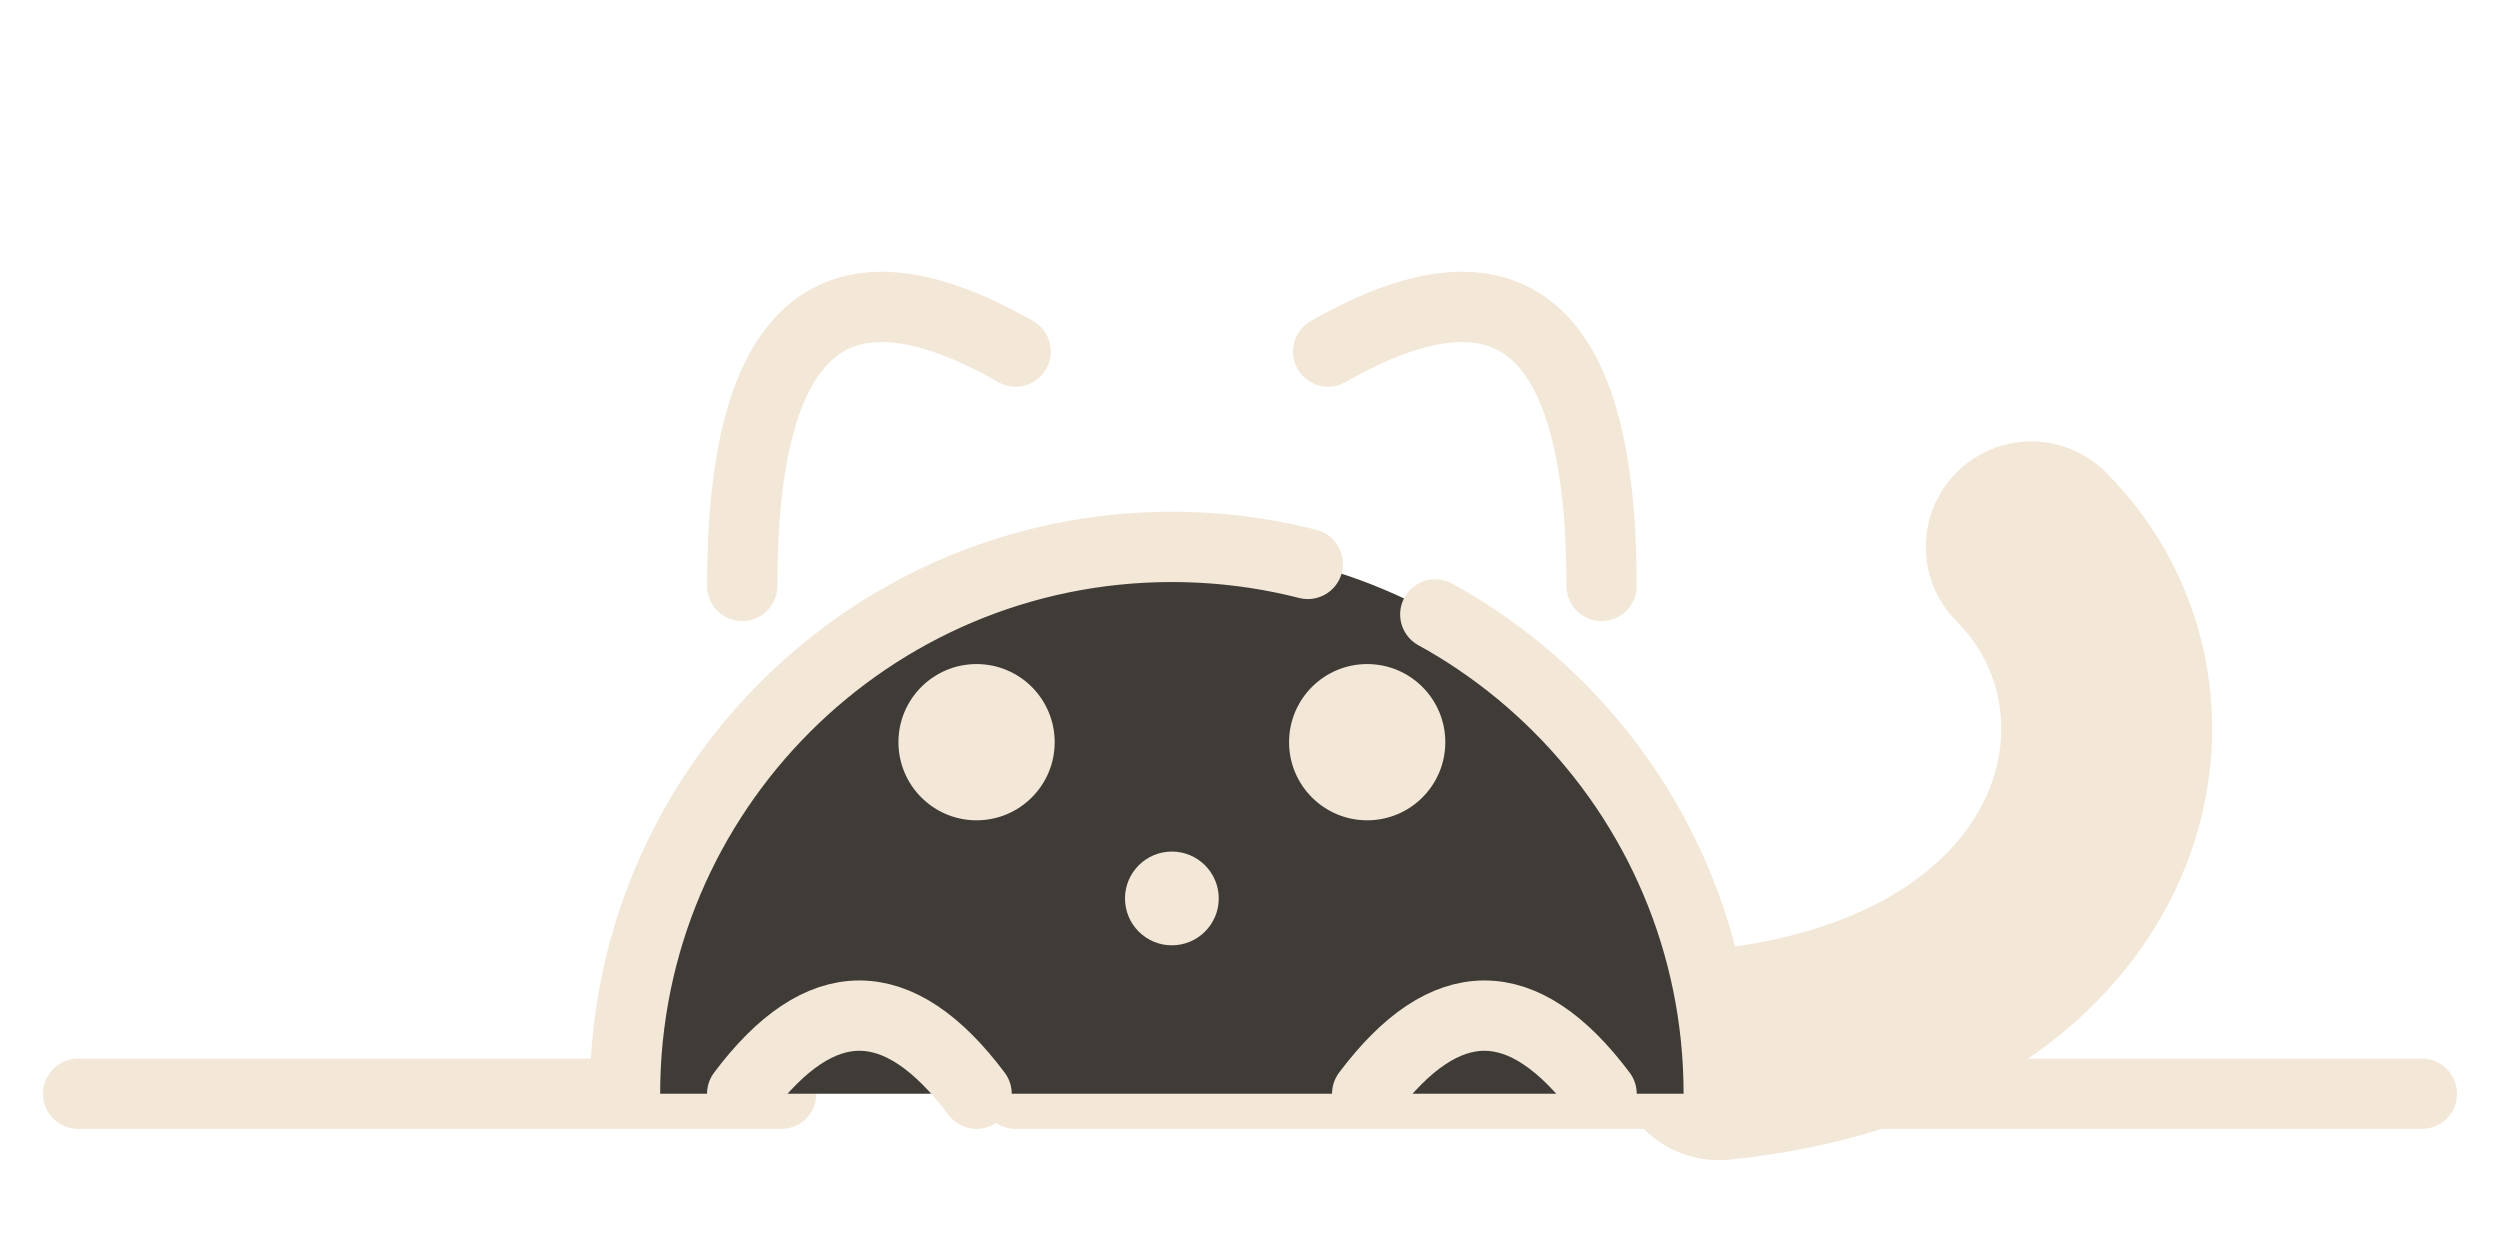
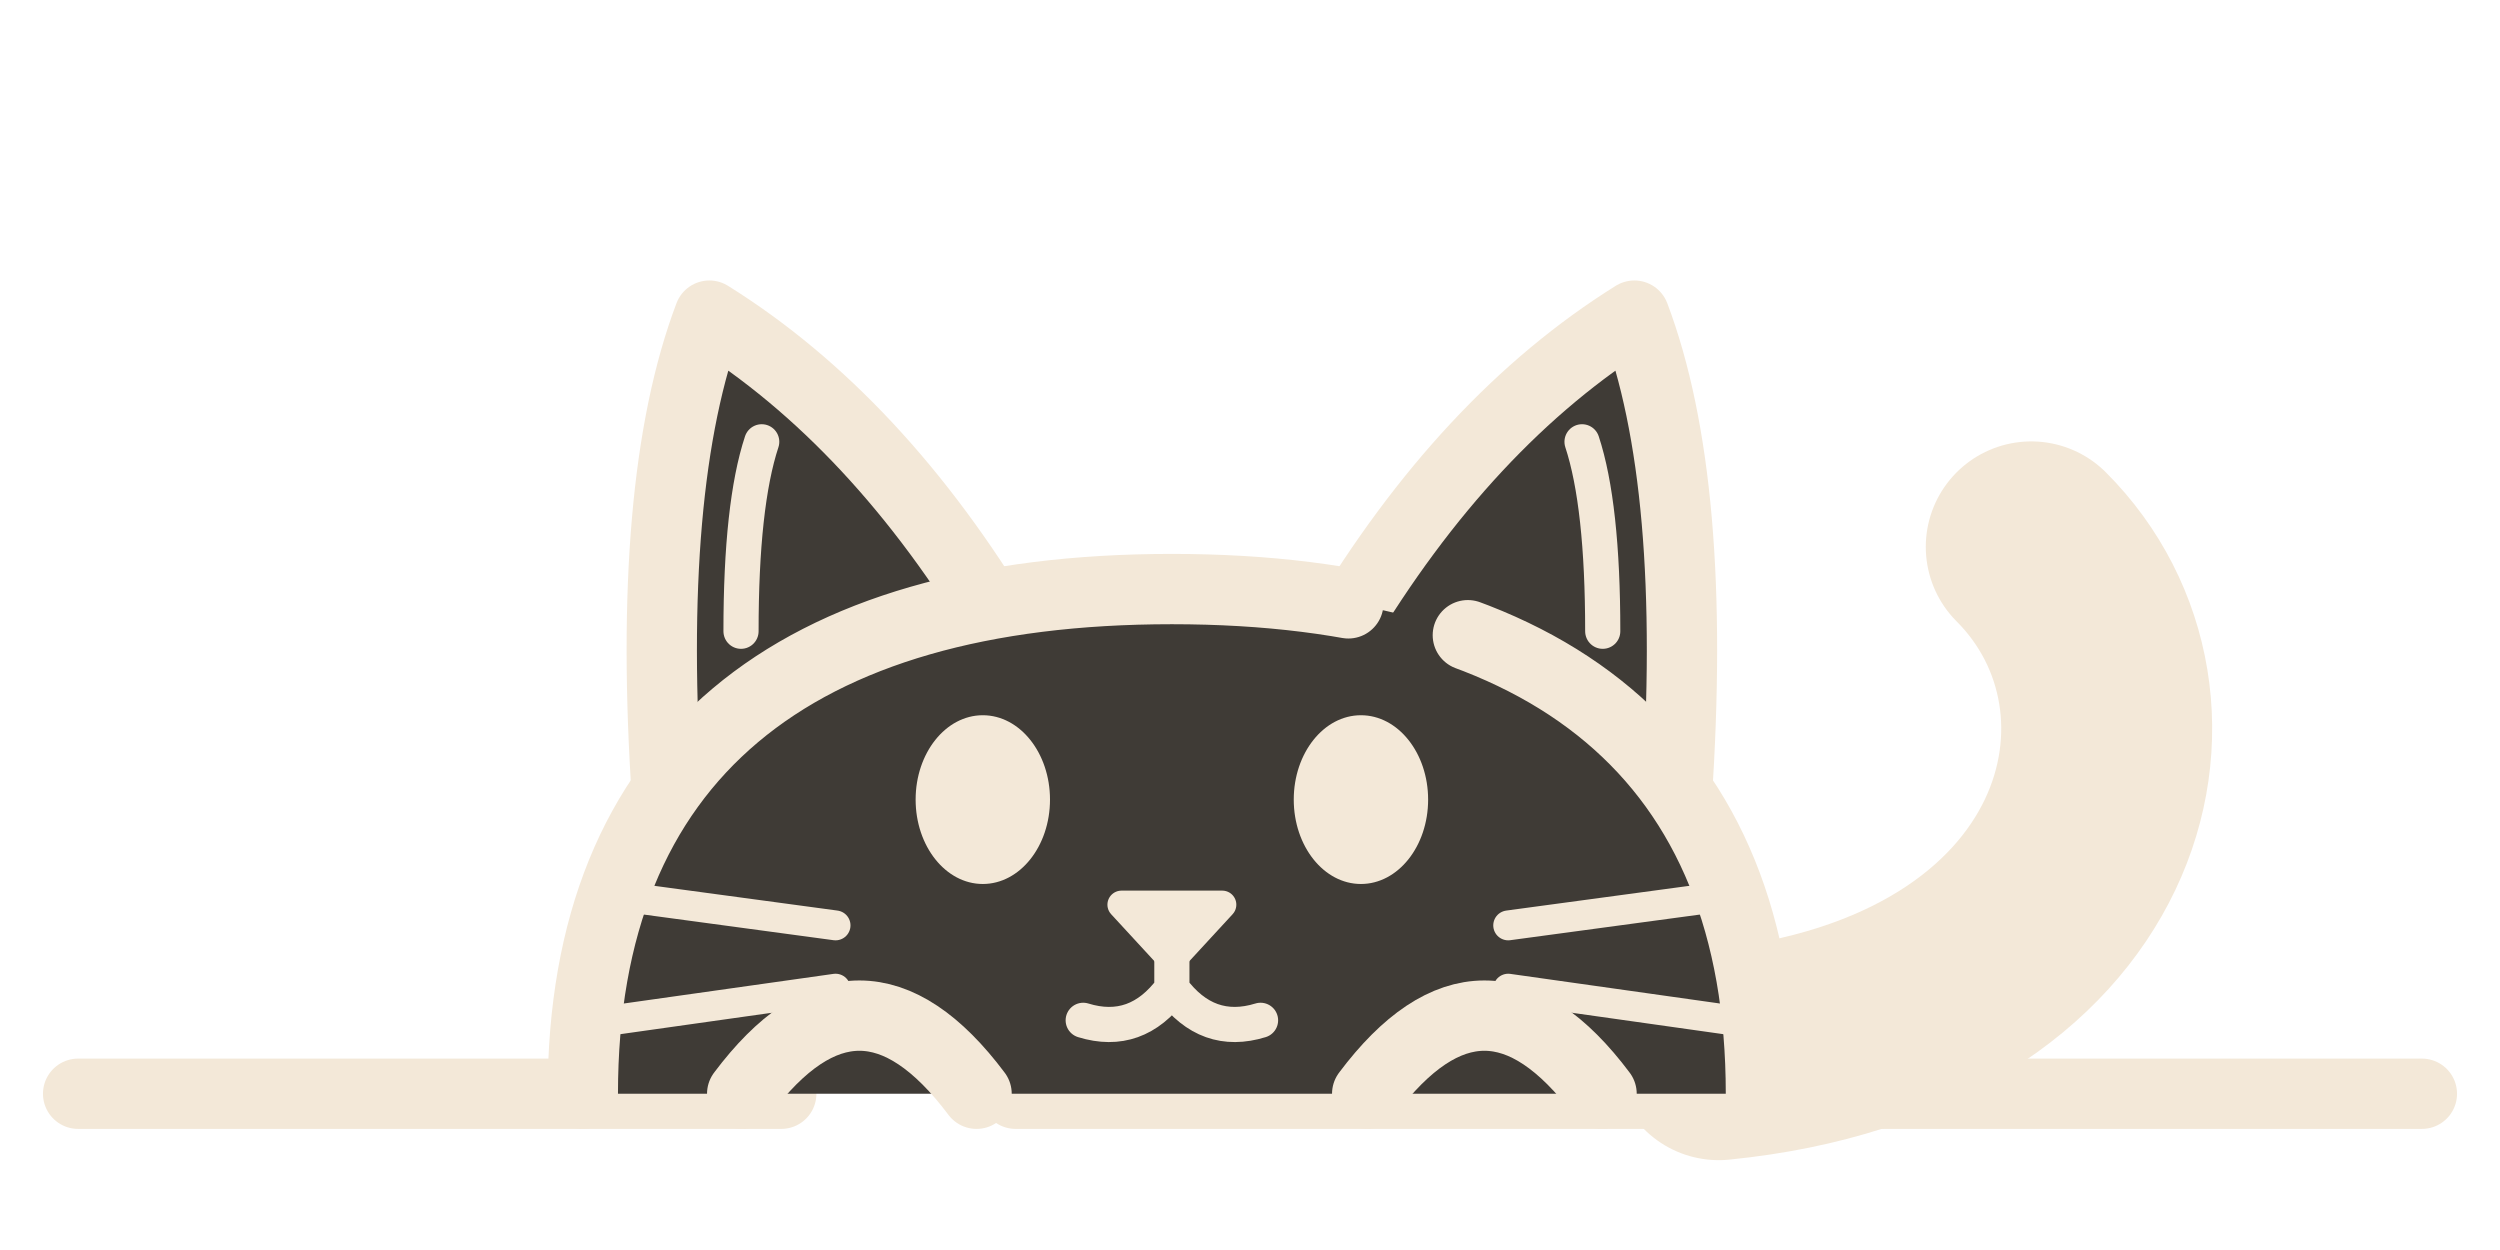
<svg xmlns="http://www.w3.org/2000/svg" viewBox="0 12 64 32" role="img" aria-label="案内役（縁からのぞく）">
  <path d="M2 40 H20 M26 40 H62" fill="none" stroke="#F3E8D8" stroke-width="1.8" stroke-linecap="round" stroke-linejoin="round" />
  <g id="tail">
    <path d="M44 39 C54 38 56 30 52 26" fill="none" stroke="#F3E8D8" stroke-width="5.4" stroke-linecap="round" />
  </g>
  <g id="head">
-     <path d="M16 40 A14 14 0 0 1 44 40" fill="#3F3B36" />
-     <path d="M16 40 A14 14 0 0 1 44 40" fill="none" stroke="#F3E8D8" stroke-width="1.8" stroke-linecap="round" stroke-linejoin="round" stroke-dasharray="25.51 3.52 14.96" />
-     <path d="M19 27 Q19 17 26 21" fill="none" stroke="#F3E8D8" stroke-width="1.8" stroke-linecap="round" stroke-linejoin="round" />
-     <path d="M34 21 Q41 17 41 27" fill="none" stroke="#F3E8D8" stroke-width="1.8" stroke-linecap="round" stroke-linejoin="round" />
-     <circle cx="25" cy="31" r="2" fill="#F3E8D8" />
-     <circle cx="35" cy="31" r="2" fill="#F3E8D8" />
-     <circle cx="30" cy="35" r="1.2" fill="#F3E8D8" />
+     <path d="M17.08 32.47 Q16.53 24.39 18.16 20.08 Q22.47 22.77 25.69 28.16" fill="#3F3B36" stroke="#F3E8D8" stroke-width="1.8" stroke-linecap="round" stroke-linejoin="round" />
+     <path d="M42.92 32.47 Q43.47 24.39 41.84 20.08 Q37.53 22.77 34.31 28.16" fill="#3F3B36" stroke="#F3E8D8" stroke-width="1.8" stroke-linecap="round" stroke-linejoin="round" />
+     <path d="M18.97 28.16 Q18.97 24.92 19.5 23.31 M41.03 28.16 Q41.03 24.92 40.5 23.31" fill="none" stroke="#F3E8D8" stroke-width="0.9" stroke-linecap="round" />
+     <path d="M14.92 40 C14.92 31.39 20.31 27.08 30 27.08 C39.69 27.08 45.08 31.39 45.08 40 Z" fill="#3F3B36" />
+     <path d="M14.92 40 C14.92 31.39 20.31 27.08 30 27.08 C39.69 27.08 45.08 31.39 45.08 40" fill="none" stroke="#F3E8D8" stroke-width="1.8" stroke-linecap="round" stroke-linejoin="round" stroke-dasharray="27.21 3.17 14.96" />
+     <g id="eyes">
+       <ellipse cx="25.16" cy="32.47" rx="1.72" ry="2.16" fill="#F3E8D8" />
+       <ellipse cx="34.84" cy="32.47" rx="1.72" ry="2.16" fill="#F3E8D8" />
+     </g>
+     <path d="M28.71 35.16 H31.29 L30 36.56 Z" fill="#F3E8D8" stroke="#F3E8D8" stroke-width="0.72" stroke-linejoin="round" />
+     <path d="M30 36.56 V37.31 M30 37.31 q-0.91 1.23 -2.27 0.81 M30 37.31 q0.91 1.23 2.27 0.81" fill="none" stroke="#F3E8D8" stroke-width="0.9" stroke-linecap="round" stroke-linejoin="round" />
+     <path d="M21.39 35.69 L15.47 34.89 M21.39 37.31 L15.73 38.11 M38.61 35.69 L44.53 34.89 M38.61 37.31 L44.27 38.11" fill="none" stroke="#F3E8D8" stroke-width="0.765" stroke-linecap="round" />
  </g>
  <path d="M19 40 q3 -4 6 0 M35 40 q3 -4 6 0" fill="none" stroke="#F3E8D8" stroke-width="1.8" stroke-linecap="round" stroke-linejoin="round" />
</svg>
